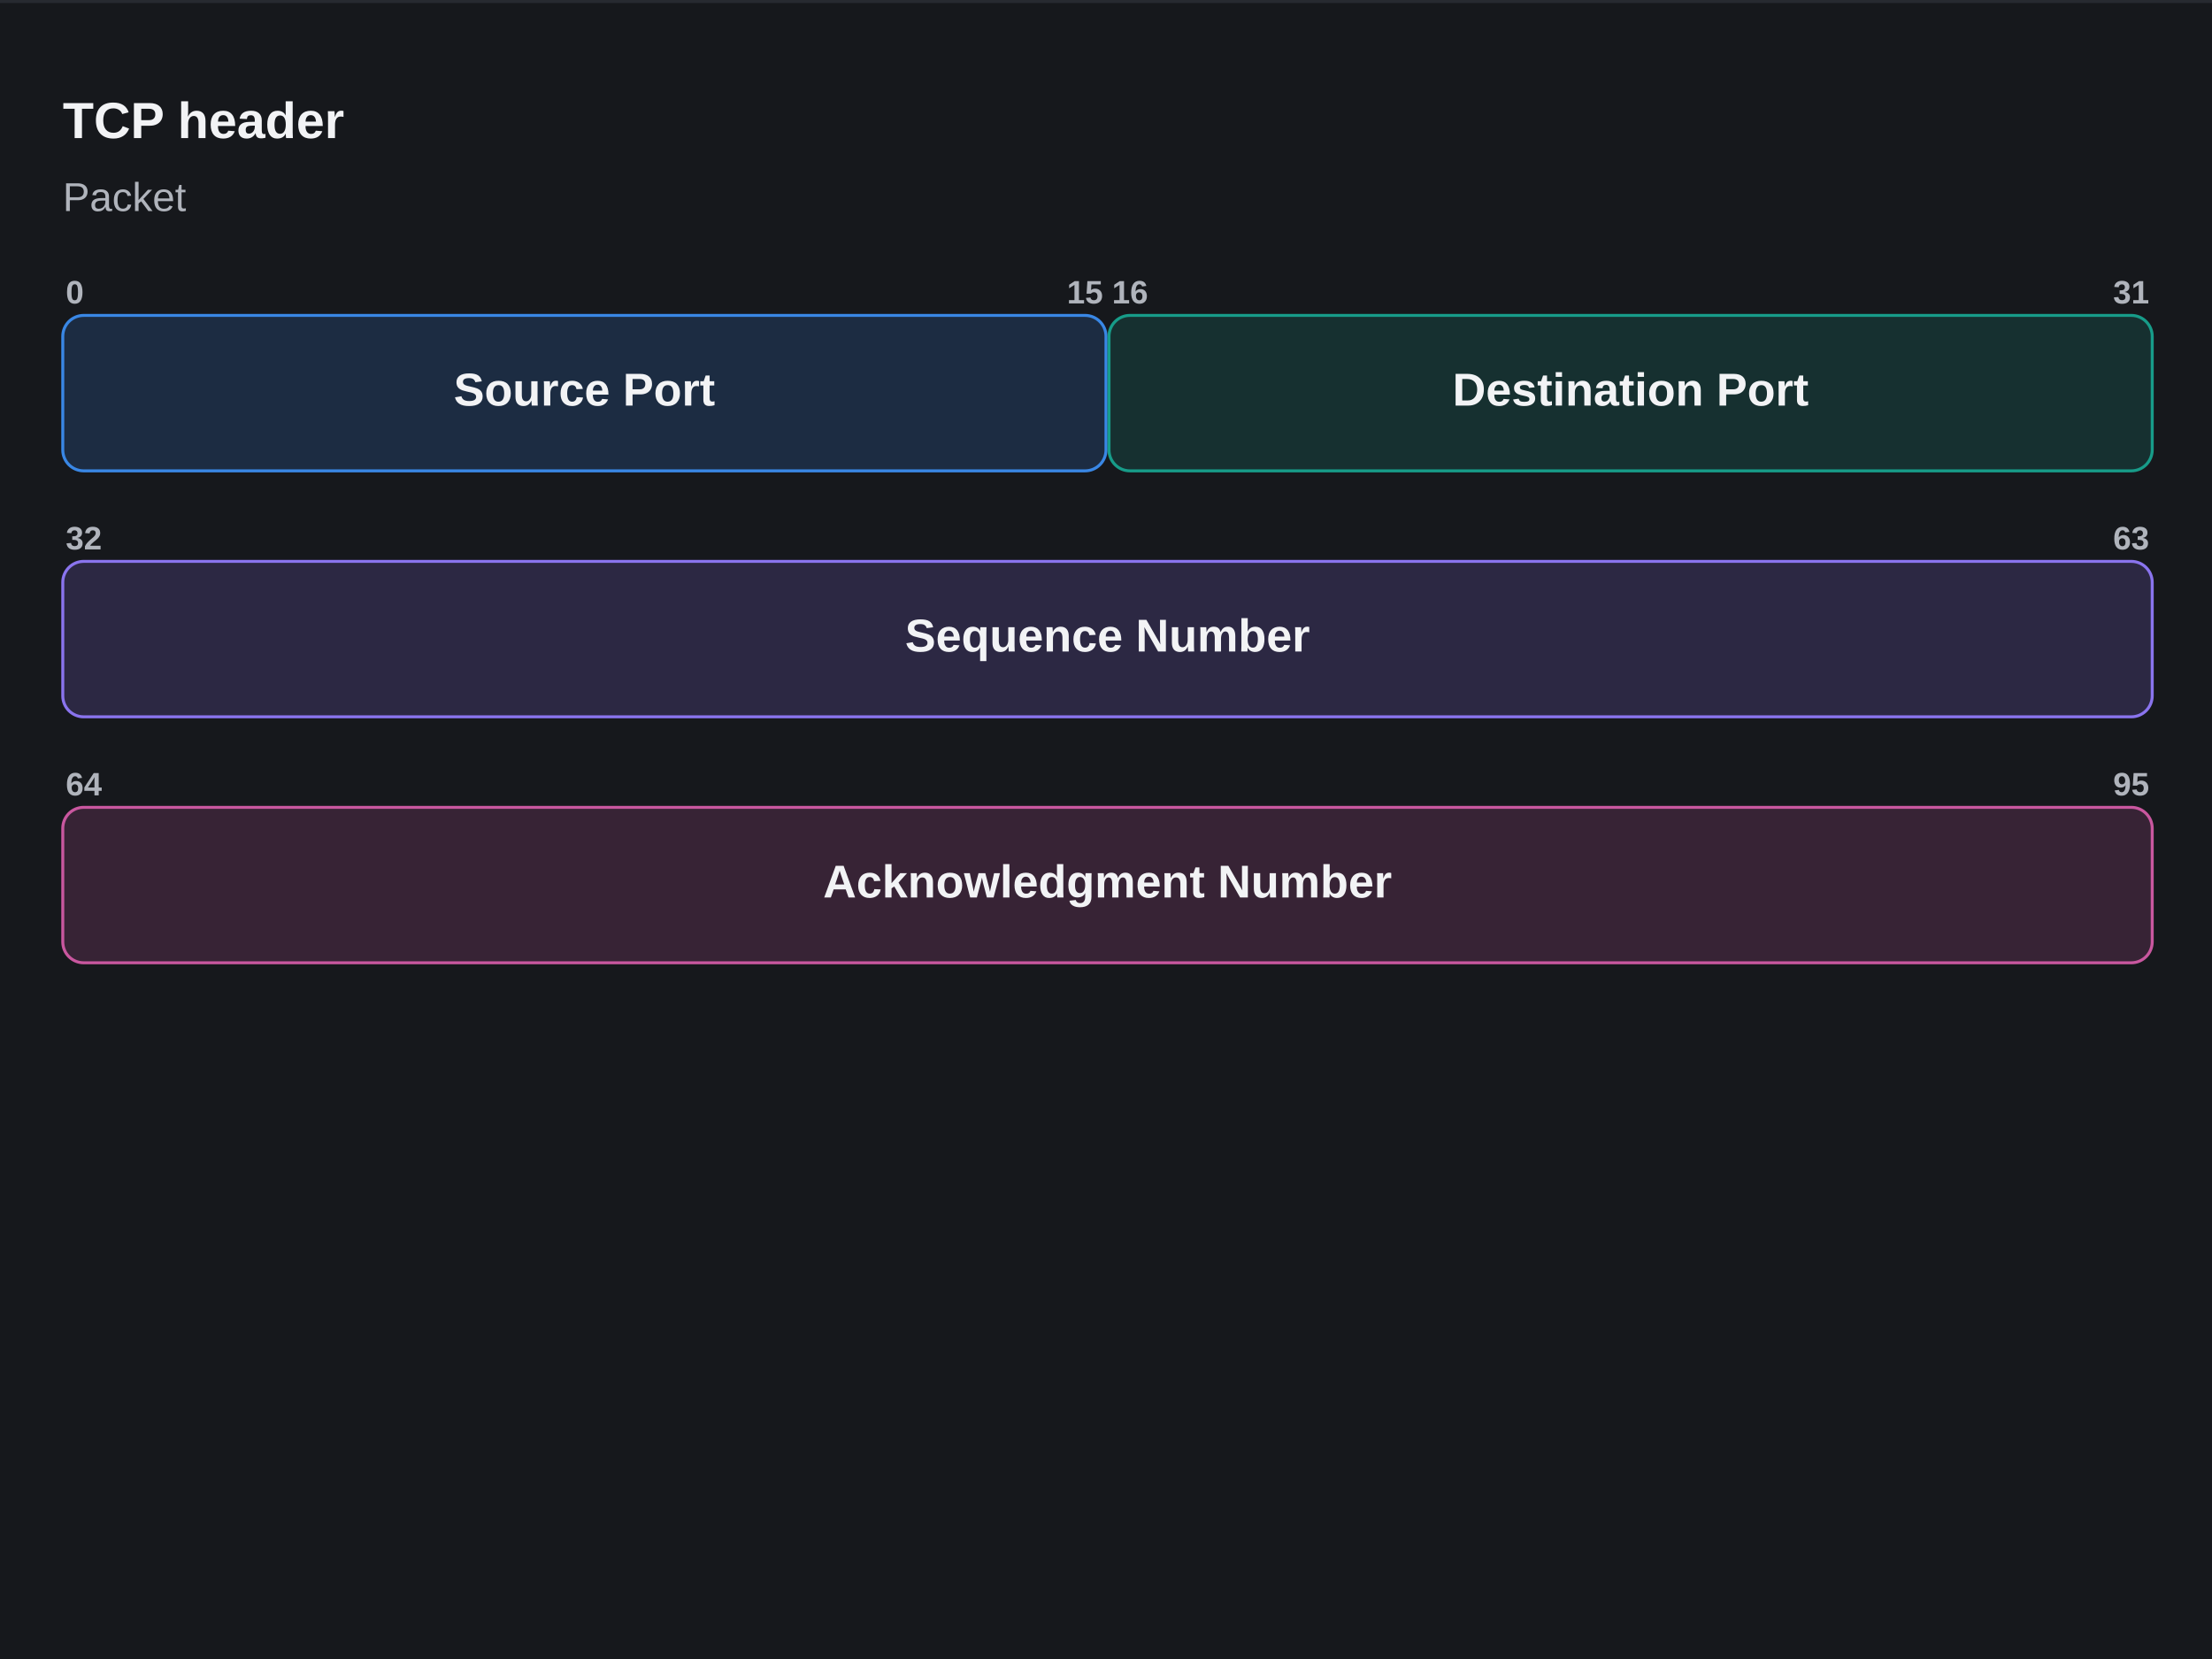
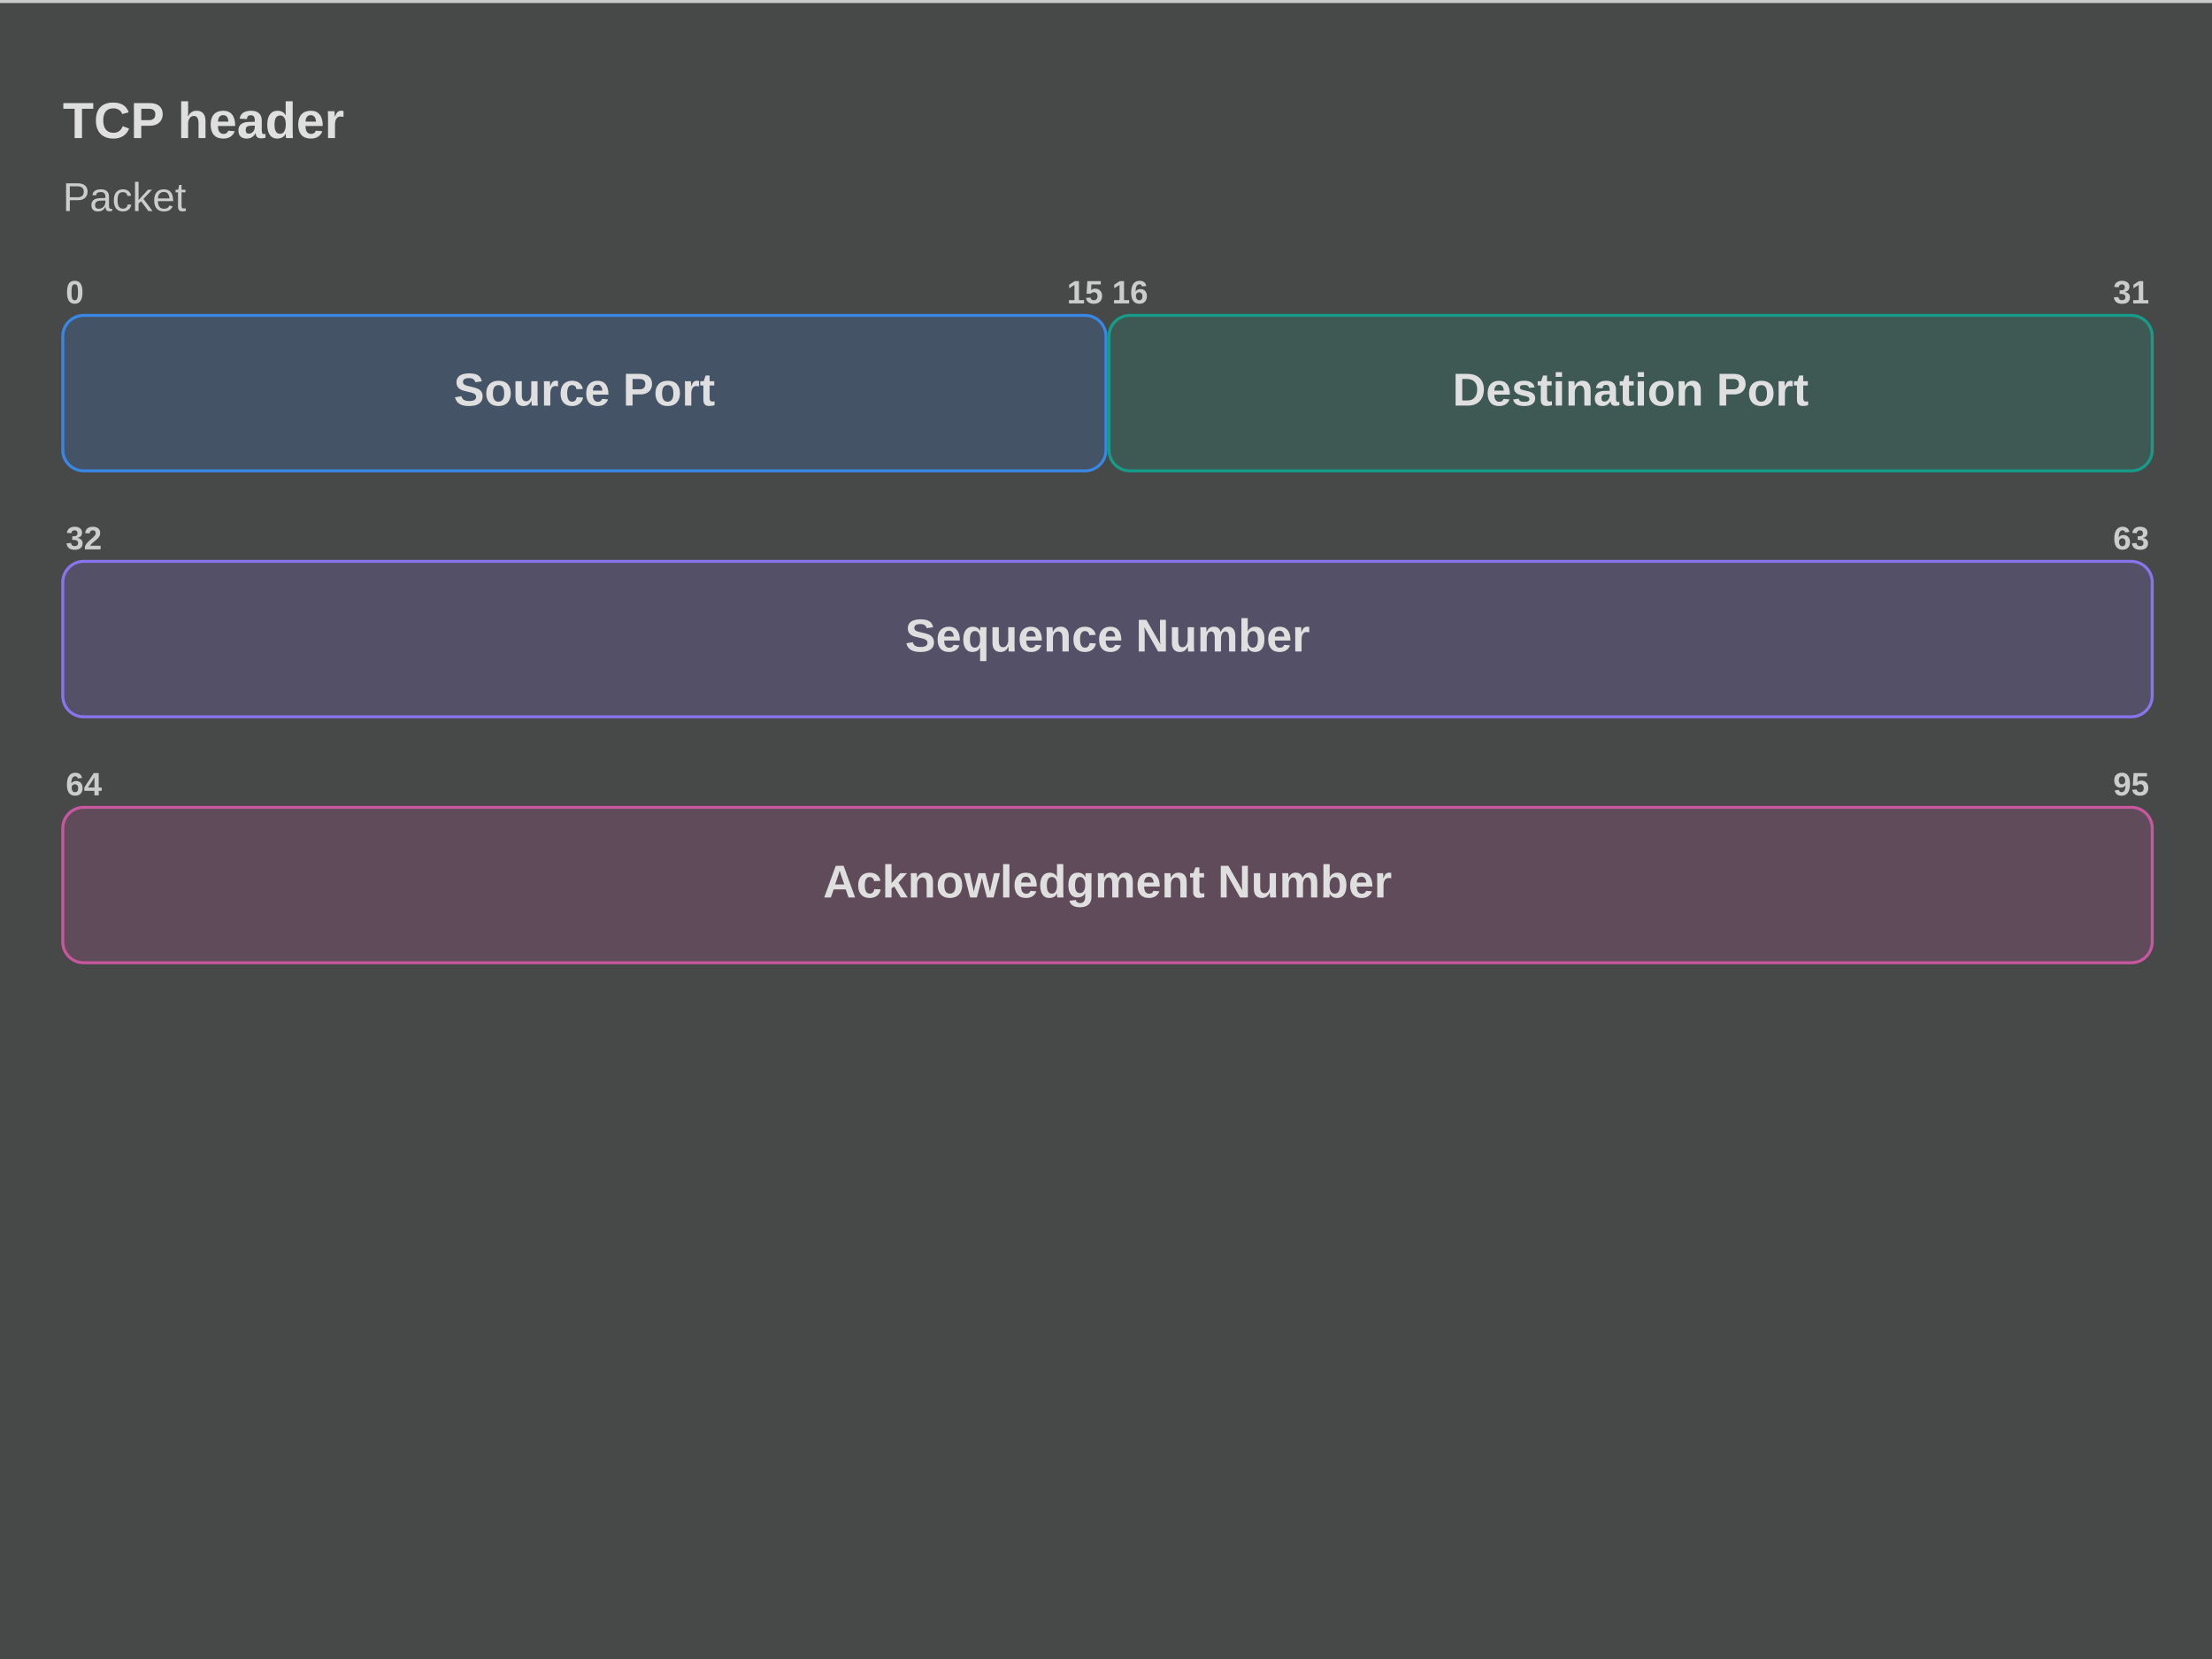
- <svg xmlns="http://www.w3.org/2000/svg" id="cfx-visual-728d501b" width="740" height="555" viewBox="9 0 740 555" role="img" aria-labelledby="cfx-visual-728d501b-title cfx-visual-728d501b-desc" preserveAspectRatio="xMidYMid meet" shape-rendering="geometricPrecision" text-rendering="geometricPrecision" data-cfx-look="graphite" style="max-width:100%;height:auto;display:block" data-cfx-label-layout="measured" data-cfx-label-count="14" data-cfx-label-dropped="0">
+ <svg xmlns="http://www.w3.org/2000/svg" id="cfx-visual-ba98866d" width="740" height="555" viewBox="9 0 740 555" role="img" aria-labelledby="cfx-visual-ba98866d-title cfx-visual-ba98866d-desc" preserveAspectRatio="xMidYMid meet" shape-rendering="geometricPrecision" text-rendering="geometricPrecision" data-cfx-look="graphite" style="max-width:100%;height:auto;display:block" data-cfx-label-layout="measured" data-cfx-label-count="14" data-cfx-label-dropped="0">
  <defs>
-     <style>#cfx-visual-728d501b .cfx-guide-stroke,#cfx-visual-728d501b .cfx-premium-stroke{vector-effect:non-scaling-stroke;shape-rendering:geometricPrecision}#cfx-visual-728d501b text{text-rendering:geometricPrecision;-webkit-font-smoothing:antialiased}</style>
-     <clipPath id="cfx-visual-728d501b-visualCardClip">
+     <style>#cfx-visual-ba98866d .cfx-guide-stroke,#cfx-visual-ba98866d .cfx-premium-stroke{vector-effect:non-scaling-stroke;shape-rendering:geometricPrecision}#cfx-visual-ba98866d text{text-rendering:geometricPrecision;-webkit-font-smoothing:antialiased}</style>
+     <clipPath id="cfx-visual-ba98866d-visualCardClip">
      <rect x="0" y="0" width="760" height="570" rx="3" />
    </clipPath>
  </defs>
-   <rect data-cfx-role="visual-background" width="100%" height="100%" fill="#0C0D10" />
-   <rect data-cfx-role="visual-card" class="cfx-guide-stroke" x="0.5" y="0.5" width="759" height="569" rx="3" fill="#16181C" stroke="#272A30" />
-   <text data-cfx-role="visual-title" x="30" y="46.187" fill="#F2F3F5" font-family="Calibri, Carlito, Segoe UI, Arial, system-ui, sans-serif" font-size="17" font-weight="700" data-cfx-label-original="TCP header" data-cfx-label-status="placed" data-cfx-label-x="30" data-cfx-label-y="30" data-cfx-label-width="79.729" data-cfx-label-height="20.752">TCP header</text>
-   <text data-cfx-role="visual-subtitle" x="30" y="70.606" fill="#B0B4BC" font-family="Calibri, Carlito, Segoe UI, Arial, system-ui, sans-serif" font-size="13.5" data-cfx-label-original="Packet" data-cfx-label-status="placed" data-cfx-label-x="30" data-cfx-label-y="57.752" data-cfx-label-width="35.728" data-cfx-label-height="16.479">Packet</text>
+   <rect data-cfx-role="visual-background" width="100%" height="100%" fill="#333333" />
+   <rect data-cfx-role="visual-card" class="cfx-guide-stroke" x="0.5" y="0.5" width="759" height="569" rx="3" fill="#474949" stroke="#CCCCCC" />
+   <text data-cfx-role="visual-title" x="30" y="46.187" fill="#E0DFDF" font-family="Calibri, Carlito, Segoe UI, Arial, system-ui, sans-serif" font-size="17" font-weight="700" data-cfx-label-original="TCP header" data-cfx-label-status="placed" data-cfx-label-x="30" data-cfx-label-y="30" data-cfx-label-width="79.729" data-cfx-label-height="20.752">TCP header</text>
+   <text data-cfx-role="visual-subtitle" x="30" y="70.606" fill="#CCCCCC" font-family="Calibri, Carlito, Segoe UI, Arial, system-ui, sans-serif" font-size="13.5" data-cfx-label-original="Packet" data-cfx-label-status="placed" data-cfx-label-x="30" data-cfx-label-y="57.752" data-cfx-label-width="35.728" data-cfx-label-height="16.479">Packet</text>
  <rect data-cfx-role="packet-field" data-bit-start="0" data-bit-end="15" x="30" y="105.517" width="349" height="52" rx="7" fill="rgba(57,135,229,0.188)" stroke="#3987E5" />
-   <text data-cfx-role="packet-bit-start" x="31" y="101.517" text-anchor="start" fill="#B0B4BC" font-family="Calibri, Carlito, Segoe UI, Arial, system-ui, sans-serif" font-size="10.857" font-weight="700" data-cfx-label-original="0" data-cfx-label-status="placed" data-cfx-label-x="31" data-cfx-label-y="91.18" data-cfx-label-width="5.503" data-cfx-label-height="13.253">0</text>
-   <text data-cfx-role="packet-bit-end" x="378" y="101.517" text-anchor="end" fill="#B0B4BC" font-family="Calibri, Carlito, Segoe UI, Arial, system-ui, sans-serif" font-size="10.857" font-weight="700" data-cfx-label-original="15" data-cfx-label-status="placed" data-cfx-label-x="366.995" data-cfx-label-y="91.18" data-cfx-label-width="11.005" data-cfx-label-height="13.253">15</text>
-   <text data-cfx-role="visual-text" x="204.5" y="135.677" text-anchor="middle" fill="#F2F3F5" font-family="Calibri, Carlito, Segoe UI, Arial, system-ui, sans-serif" font-size="15.429" font-weight="700" data-cfx-label-original="Source Port" data-cfx-label-status="placed" data-cfx-label-x="167.532" data-cfx-label-y="120.986" data-cfx-label-width="73.936" data-cfx-label-height="18.834">Source Port</text>
+   <text data-cfx-role="packet-bit-start" x="31" y="101.517" text-anchor="start" fill="#CCCCCC" font-family="Calibri, Carlito, Segoe UI, Arial, system-ui, sans-serif" font-size="10.857" font-weight="700" data-cfx-label-original="0" data-cfx-label-status="placed" data-cfx-label-x="31" data-cfx-label-y="91.18" data-cfx-label-width="5.503" data-cfx-label-height="13.253">0</text>
+   <text data-cfx-role="packet-bit-end" x="378" y="101.517" text-anchor="end" fill="#CCCCCC" font-family="Calibri, Carlito, Segoe UI, Arial, system-ui, sans-serif" font-size="10.857" font-weight="700" data-cfx-label-original="15" data-cfx-label-status="placed" data-cfx-label-x="366.995" data-cfx-label-y="91.18" data-cfx-label-width="11.005" data-cfx-label-height="13.253">15</text>
+   <text data-cfx-role="visual-text" x="204.5" y="135.677" text-anchor="middle" fill="#E0DFDF" font-family="Calibri, Carlito, Segoe UI, Arial, system-ui, sans-serif" font-size="15.429" font-weight="700" data-cfx-label-original="Source Port" data-cfx-label-status="placed" data-cfx-label-x="167.532" data-cfx-label-y="120.986" data-cfx-label-width="73.936" data-cfx-label-height="18.834">Source Port</text>
  <rect data-cfx-role="packet-field" data-bit-start="16" data-bit-end="31" x="380" y="105.517" width="349" height="52" rx="7" fill="rgba(23,156,137,0.188)" stroke="#179C89" />
-   <text data-cfx-role="packet-bit-start" x="381" y="101.517" text-anchor="start" fill="#B0B4BC" font-family="Calibri, Carlito, Segoe UI, Arial, system-ui, sans-serif" font-size="10.857" font-weight="700" data-cfx-label-original="16" data-cfx-label-status="placed" data-cfx-label-x="381" data-cfx-label-y="91.18" data-cfx-label-width="11.005" data-cfx-label-height="13.253">16</text>
-   <text data-cfx-role="packet-bit-end" x="728" y="101.517" text-anchor="end" fill="#B0B4BC" font-family="Calibri, Carlito, Segoe UI, Arial, system-ui, sans-serif" font-size="10.857" font-weight="700" data-cfx-label-original="31" data-cfx-label-status="placed" data-cfx-label-x="716.995" data-cfx-label-y="91.18" data-cfx-label-width="11.005" data-cfx-label-height="13.253">31</text>
-   <text data-cfx-role="visual-text" x="554.5" y="135.677" text-anchor="middle" fill="#F2F3F5" font-family="Calibri, Carlito, Segoe UI, Arial, system-ui, sans-serif" font-size="15.429" font-weight="700" data-cfx-label-original="Destination Port" data-cfx-label-status="placed" data-cfx-label-x="502.276" data-cfx-label-y="120.986" data-cfx-label-width="104.447" data-cfx-label-height="18.834">Destination Port</text>
+   <text data-cfx-role="packet-bit-start" x="381" y="101.517" text-anchor="start" fill="#CCCCCC" font-family="Calibri, Carlito, Segoe UI, Arial, system-ui, sans-serif" font-size="10.857" font-weight="700" data-cfx-label-original="16" data-cfx-label-status="placed" data-cfx-label-x="381" data-cfx-label-y="91.18" data-cfx-label-width="11.005" data-cfx-label-height="13.253">16</text>
+   <text data-cfx-role="packet-bit-end" x="728" y="101.517" text-anchor="end" fill="#CCCCCC" font-family="Calibri, Carlito, Segoe UI, Arial, system-ui, sans-serif" font-size="10.857" font-weight="700" data-cfx-label-original="31" data-cfx-label-status="placed" data-cfx-label-x="716.995" data-cfx-label-y="91.18" data-cfx-label-width="11.005" data-cfx-label-height="13.253">31</text>
+   <text data-cfx-role="visual-text" x="554.5" y="135.677" text-anchor="middle" fill="#E0DFDF" font-family="Calibri, Carlito, Segoe UI, Arial, system-ui, sans-serif" font-size="15.429" font-weight="700" data-cfx-label-original="Destination Port" data-cfx-label-status="placed" data-cfx-label-x="502.276" data-cfx-label-y="120.986" data-cfx-label-width="104.447" data-cfx-label-height="18.834">Destination Port</text>
  <rect data-cfx-role="packet-field" data-bit-start="32" data-bit-end="63" x="30" y="187.803" width="699" height="52" rx="7" fill="rgba(138,116,238,0.188)" stroke="#8A74EE" />
-   <text data-cfx-role="packet-bit-start" x="31" y="183.803" text-anchor="start" fill="#B0B4BC" font-family="Calibri, Carlito, Segoe UI, Arial, system-ui, sans-serif" font-size="10.857" font-weight="700" data-cfx-label-original="32" data-cfx-label-status="placed" data-cfx-label-x="31" data-cfx-label-y="173.466" data-cfx-label-width="11.005" data-cfx-label-height="13.253">32</text>
-   <text data-cfx-role="packet-bit-end" x="728" y="183.803" text-anchor="end" fill="#B0B4BC" font-family="Calibri, Carlito, Segoe UI, Arial, system-ui, sans-serif" font-size="10.857" font-weight="700" data-cfx-label-original="63" data-cfx-label-status="placed" data-cfx-label-x="716.995" data-cfx-label-y="173.466" data-cfx-label-width="11.005" data-cfx-label-height="13.253">63</text>
-   <text data-cfx-role="visual-text" x="379.5" y="217.963" text-anchor="middle" fill="#F2F3F5" font-family="Calibri, Carlito, Segoe UI, Arial, system-ui, sans-serif" font-size="15.429" font-weight="700" data-cfx-label-original="Sequence Number" data-cfx-label-status="placed" data-cfx-label-x="320.549" data-cfx-label-y="203.272" data-cfx-label-width="117.902" data-cfx-label-height="18.834">Sequence Number</text>
+   <text data-cfx-role="packet-bit-start" x="31" y="183.803" text-anchor="start" fill="#CCCCCC" font-family="Calibri, Carlito, Segoe UI, Arial, system-ui, sans-serif" font-size="10.857" font-weight="700" data-cfx-label-original="32" data-cfx-label-status="placed" data-cfx-label-x="31" data-cfx-label-y="173.466" data-cfx-label-width="11.005" data-cfx-label-height="13.253">32</text>
+   <text data-cfx-role="packet-bit-end" x="728" y="183.803" text-anchor="end" fill="#CCCCCC" font-family="Calibri, Carlito, Segoe UI, Arial, system-ui, sans-serif" font-size="10.857" font-weight="700" data-cfx-label-original="63" data-cfx-label-status="placed" data-cfx-label-x="716.995" data-cfx-label-y="173.466" data-cfx-label-width="11.005" data-cfx-label-height="13.253">63</text>
+   <text data-cfx-role="visual-text" x="379.5" y="217.963" text-anchor="middle" fill="#E0DFDF" font-family="Calibri, Carlito, Segoe UI, Arial, system-ui, sans-serif" font-size="15.429" font-weight="700" data-cfx-label-original="Sequence Number" data-cfx-label-status="placed" data-cfx-label-x="320.549" data-cfx-label-y="203.272" data-cfx-label-width="117.902" data-cfx-label-height="18.834">Sequence Number</text>
  <rect data-cfx-role="packet-field" data-bit-start="64" data-bit-end="95" x="30" y="270.089" width="699" height="52" rx="7" fill="rgba(201,87,159,0.188)" stroke="#C9579F" />
-   <text data-cfx-role="packet-bit-start" x="31" y="266.089" text-anchor="start" fill="#B0B4BC" font-family="Calibri, Carlito, Segoe UI, Arial, system-ui, sans-serif" font-size="10.857" font-weight="700" data-cfx-label-original="64" data-cfx-label-status="placed" data-cfx-label-x="31" data-cfx-label-y="255.752" data-cfx-label-width="11.005" data-cfx-label-height="13.253">64</text>
-   <text data-cfx-role="packet-bit-end" x="728" y="266.089" text-anchor="end" fill="#B0B4BC" font-family="Calibri, Carlito, Segoe UI, Arial, system-ui, sans-serif" font-size="10.857" font-weight="700" data-cfx-label-original="95" data-cfx-label-status="placed" data-cfx-label-x="716.995" data-cfx-label-y="255.752" data-cfx-label-width="11.005" data-cfx-label-height="13.253">95</text>
-   <text data-cfx-role="visual-text" x="379.5" y="300.249" text-anchor="middle" fill="#F2F3F5" font-family="Calibri, Carlito, Segoe UI, Arial, system-ui, sans-serif" font-size="15.429" font-weight="700" data-cfx-label-original="Acknowledgment Number" data-cfx-label-status="placed" data-cfx-label-x="295.39" data-cfx-label-y="285.558" data-cfx-label-width="168.22" data-cfx-label-height="18.834">Acknowledgment Number</text>
+   <text data-cfx-role="packet-bit-start" x="31" y="266.089" text-anchor="start" fill="#CCCCCC" font-family="Calibri, Carlito, Segoe UI, Arial, system-ui, sans-serif" font-size="10.857" font-weight="700" data-cfx-label-original="64" data-cfx-label-status="placed" data-cfx-label-x="31" data-cfx-label-y="255.752" data-cfx-label-width="11.005" data-cfx-label-height="13.253">64</text>
+   <text data-cfx-role="packet-bit-end" x="728" y="266.089" text-anchor="end" fill="#CCCCCC" font-family="Calibri, Carlito, Segoe UI, Arial, system-ui, sans-serif" font-size="10.857" font-weight="700" data-cfx-label-original="95" data-cfx-label-status="placed" data-cfx-label-x="716.995" data-cfx-label-y="255.752" data-cfx-label-width="11.005" data-cfx-label-height="13.253">95</text>
+   <text data-cfx-role="visual-text" x="379.5" y="300.249" text-anchor="middle" fill="#E0DFDF" font-family="Calibri, Carlito, Segoe UI, Arial, system-ui, sans-serif" font-size="15.429" font-weight="700" data-cfx-label-original="Acknowledgment Number" data-cfx-label-status="placed" data-cfx-label-x="295.39" data-cfx-label-y="285.558" data-cfx-label-width="168.22" data-cfx-label-height="18.834">Acknowledgment Number</text>
</svg>
